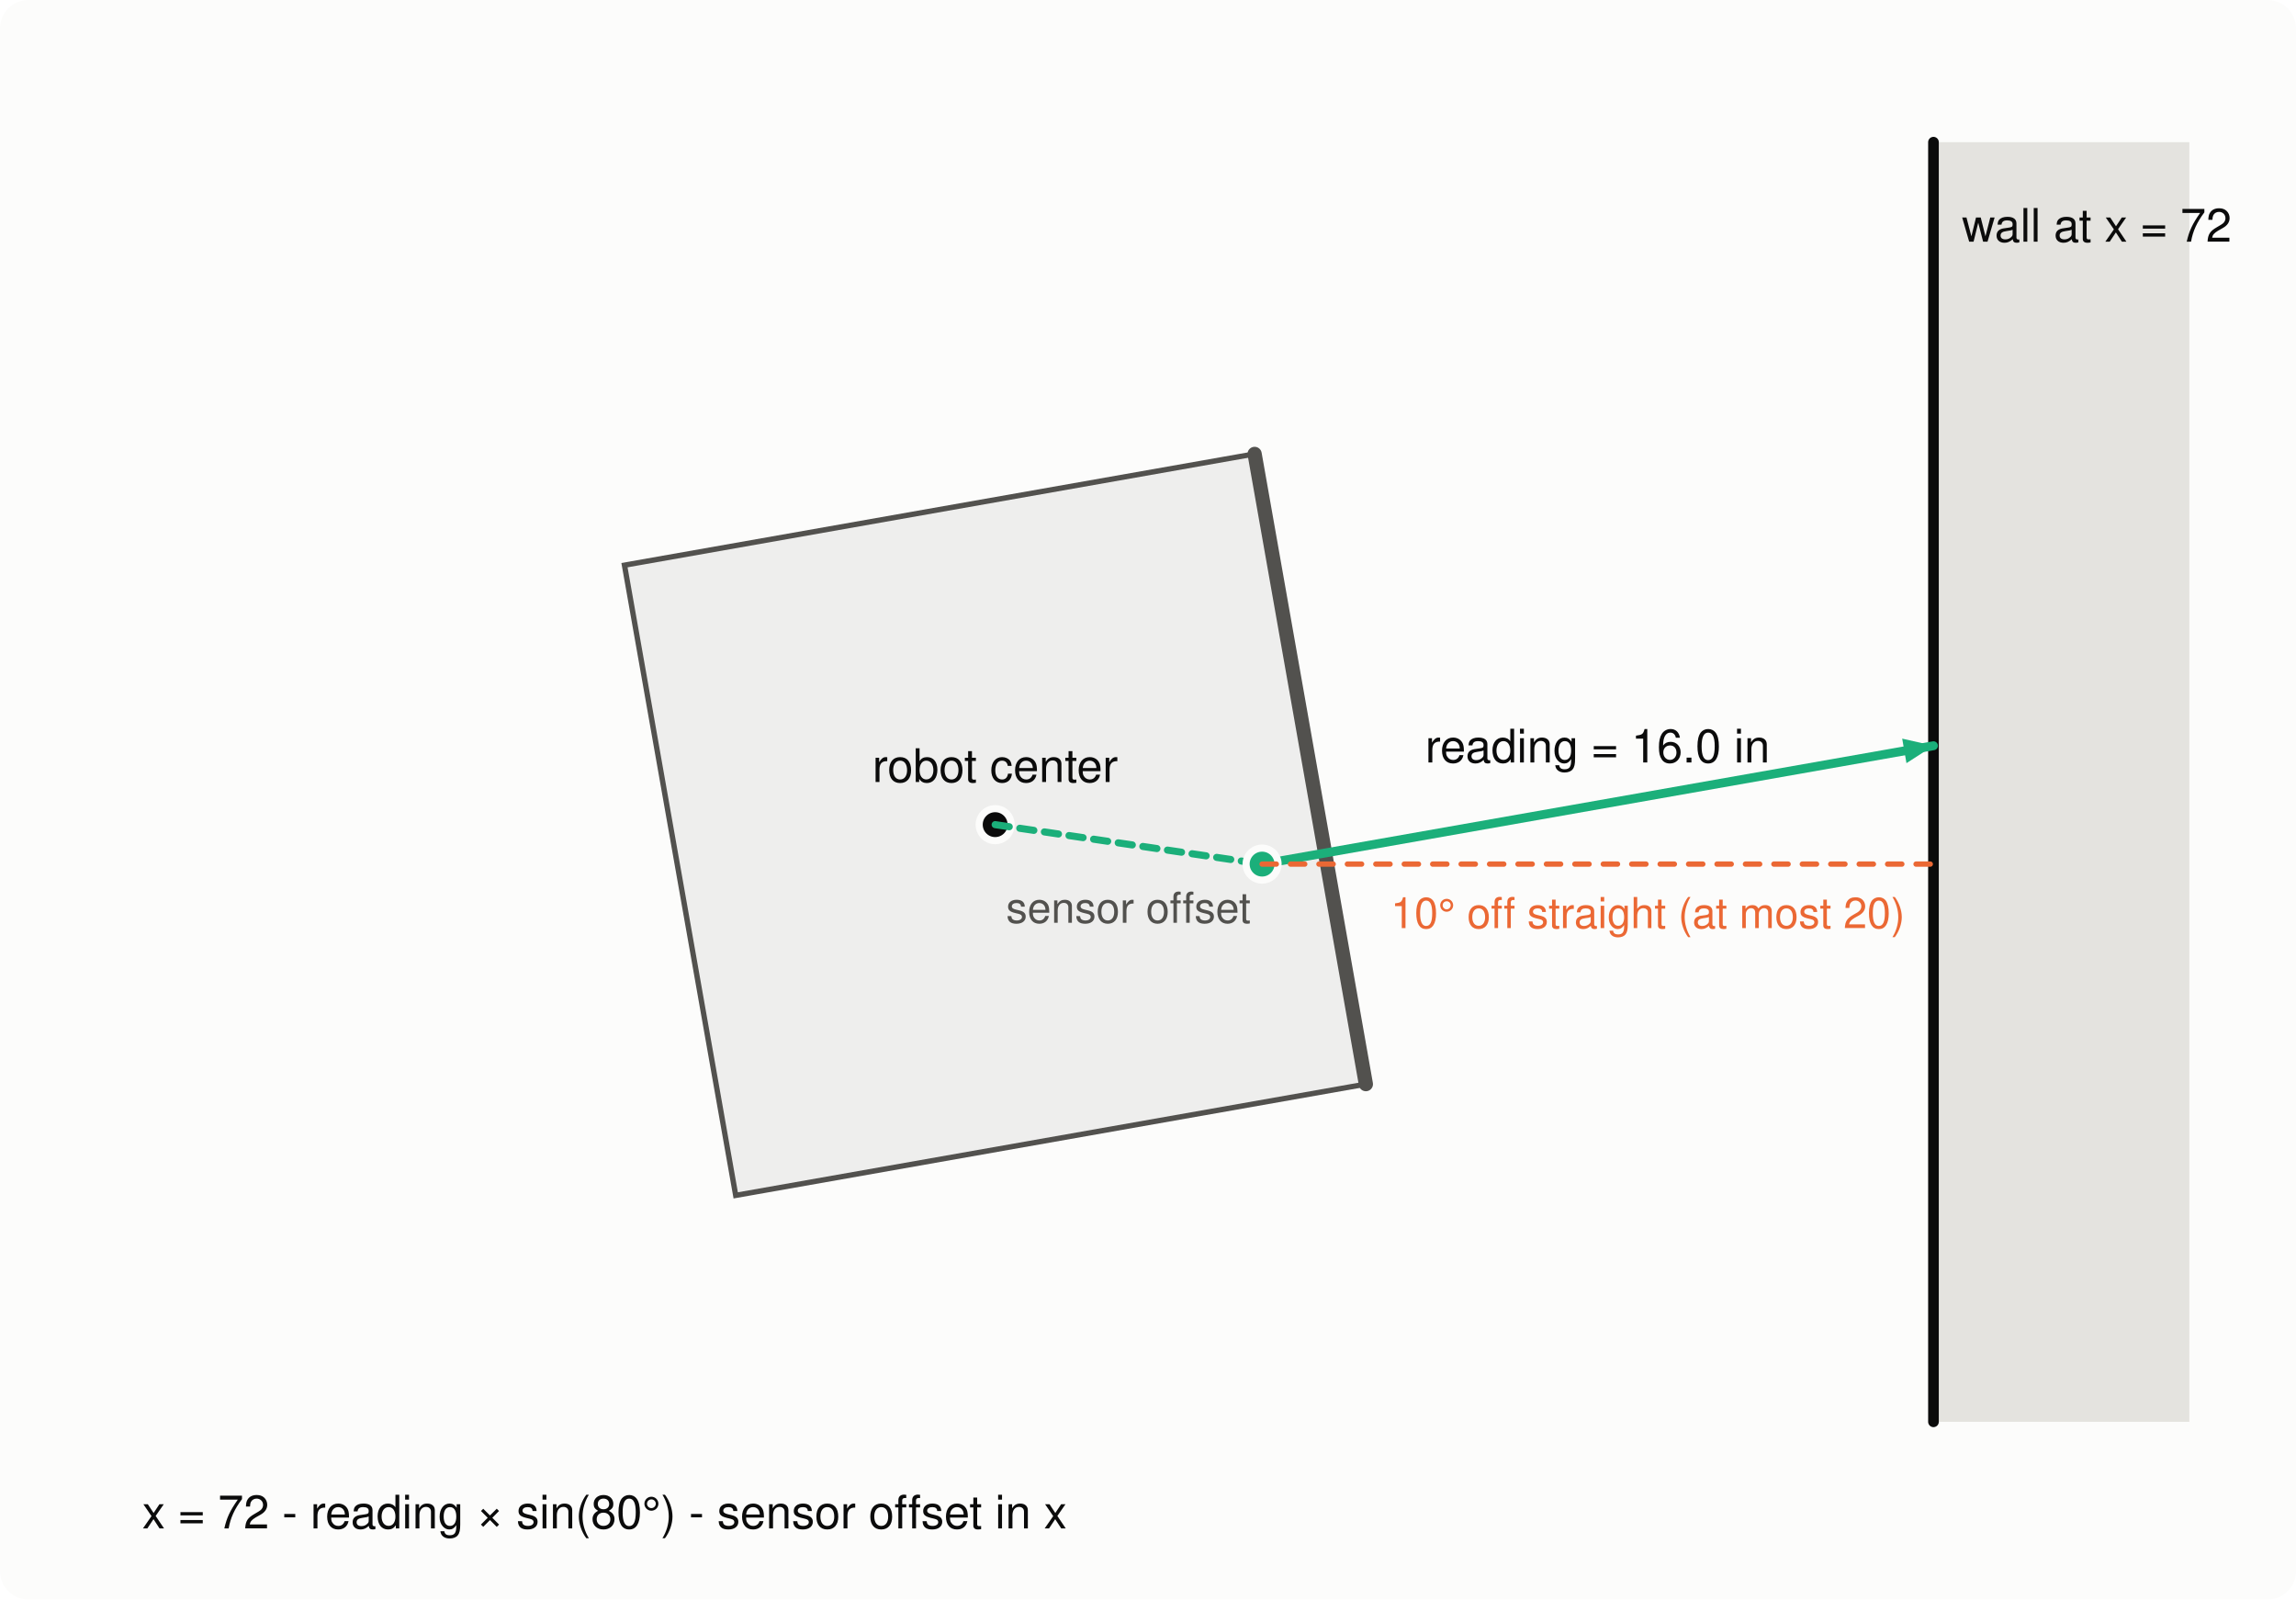
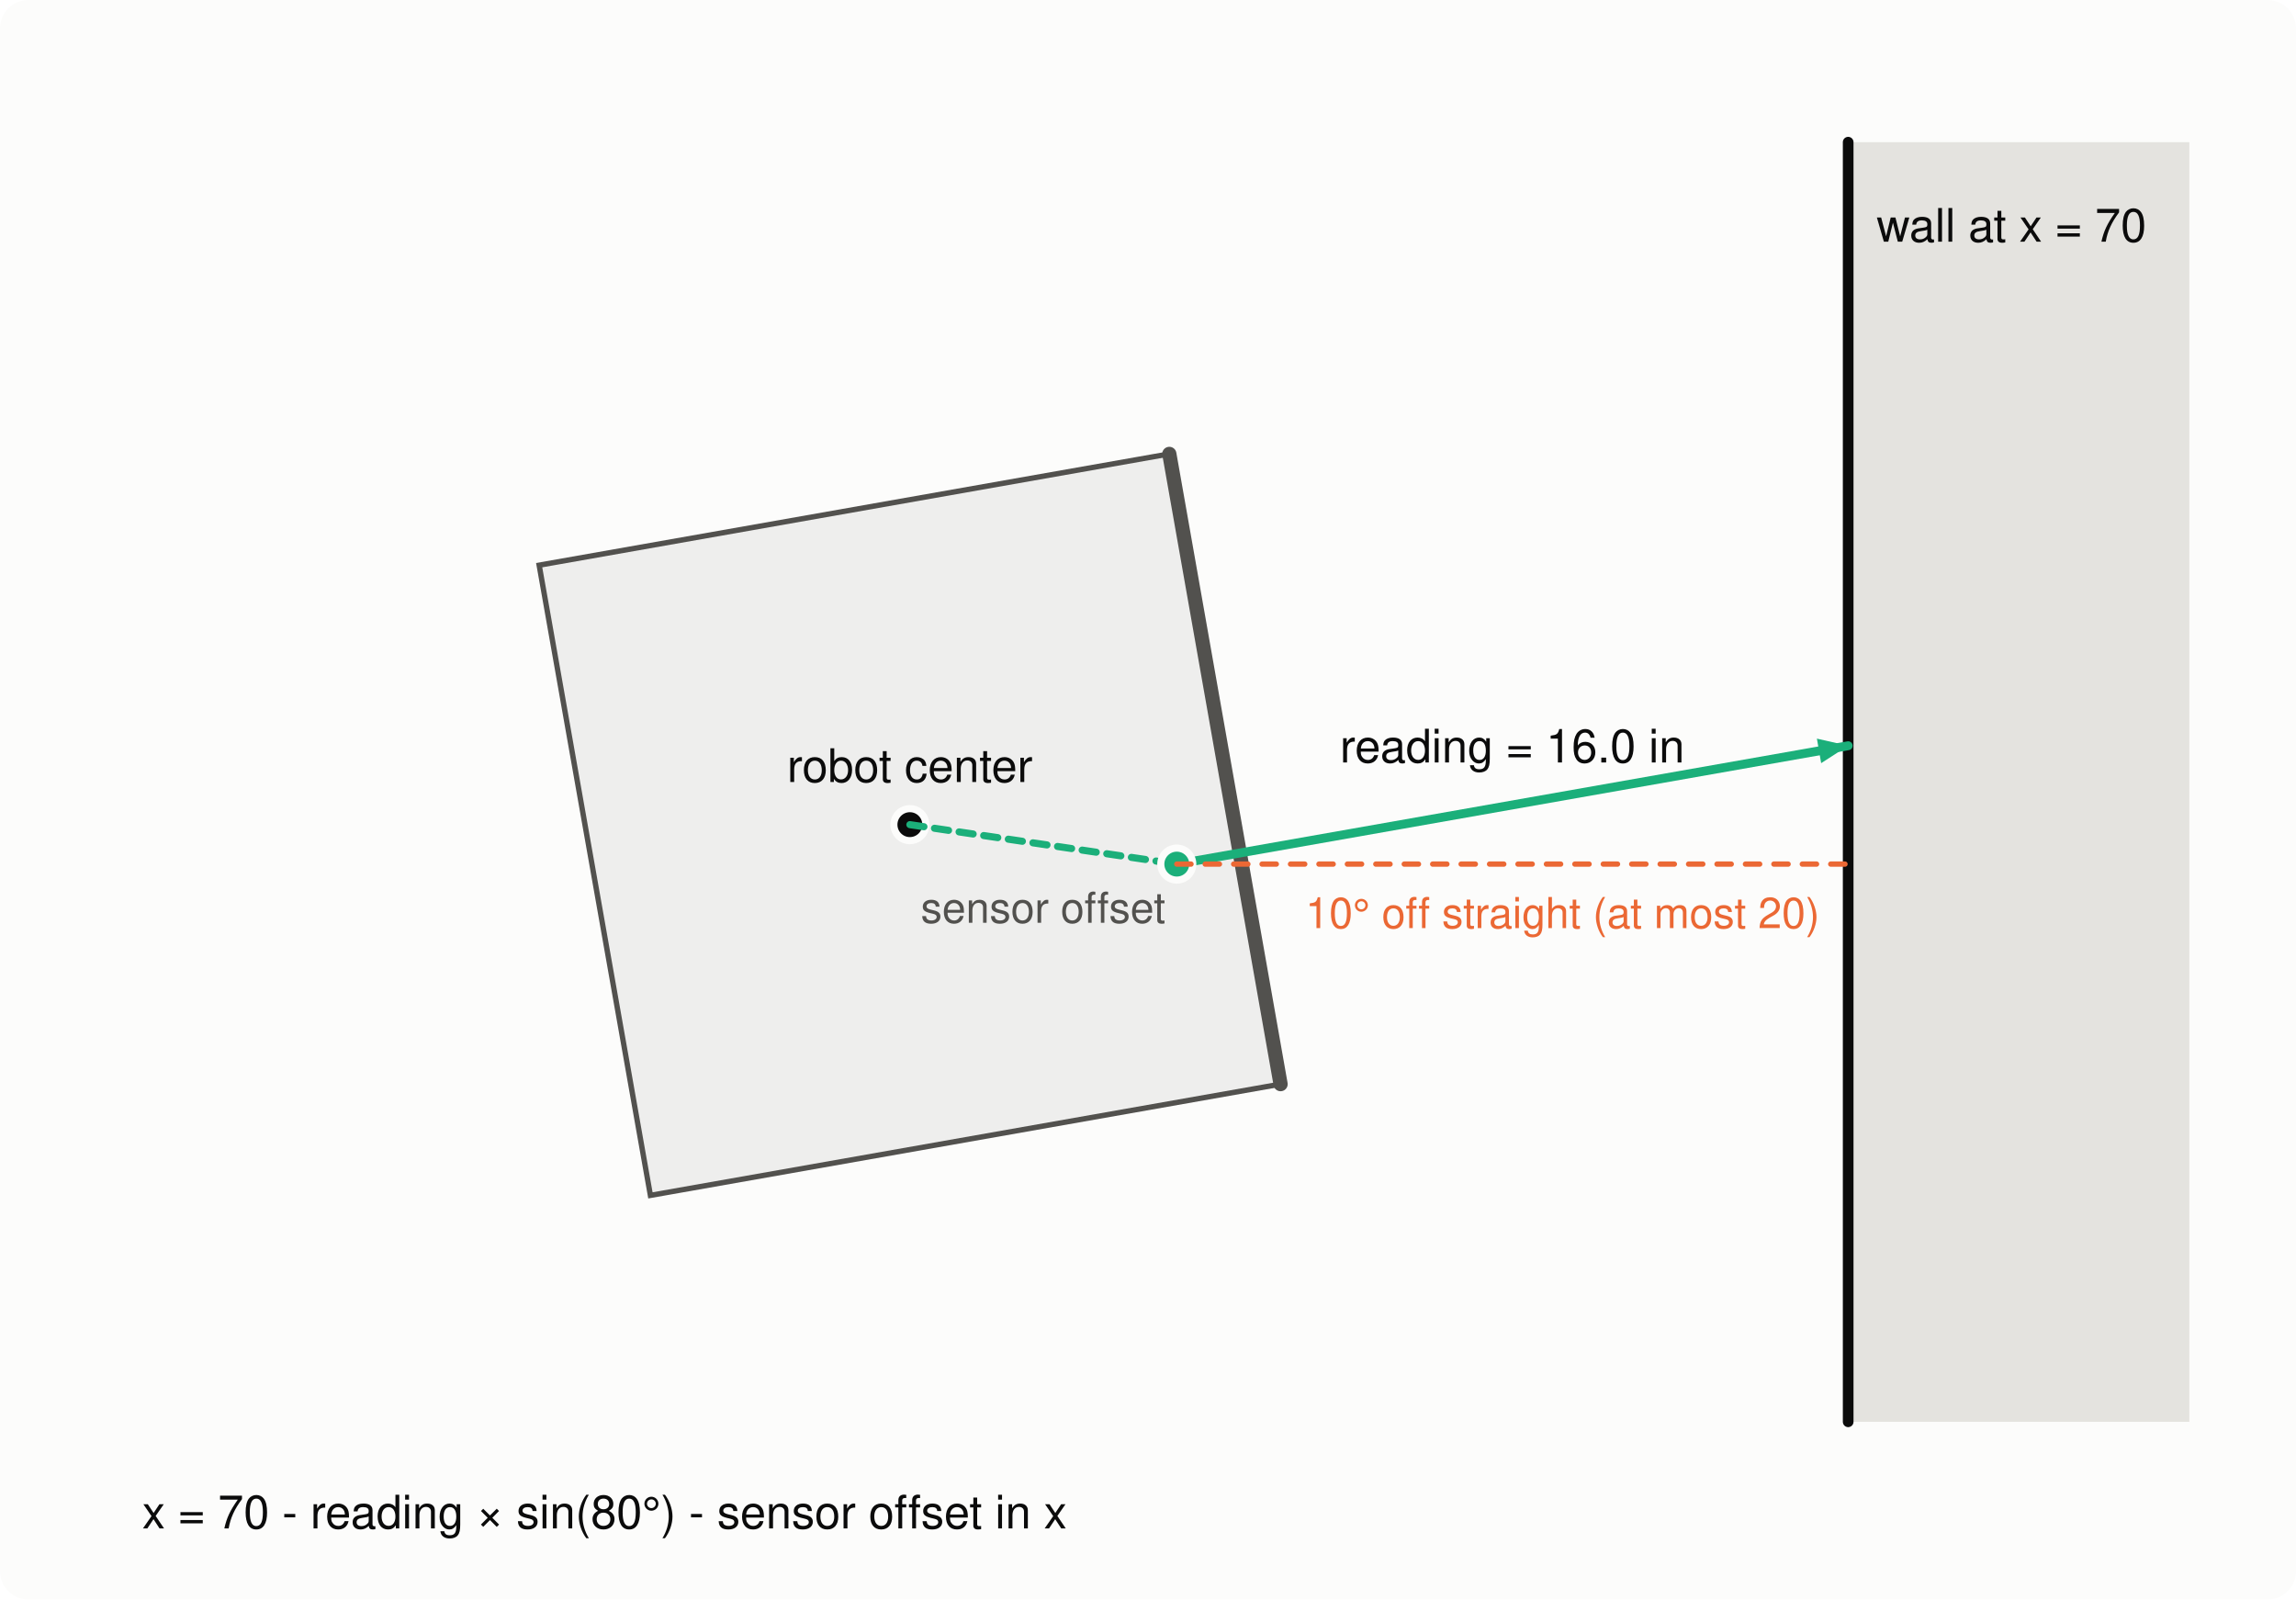
<svg xmlns="http://www.w3.org/2000/svg" width="646" height="450" viewBox="0 0 646 450" font-family="-apple-system, Segoe UI, Helvetica, Arial, sans-serif">
  <rect width="100%" height="100%" rx="8" fill="#fcfcfb" />
-   <rect x="544.0" y="40.0" width="72.0" height="360.0" fill="#e4e3df" />
-   <line x1="544.0" y1="400.0" x2="544.0" y2="40.0" stroke="#0b0b0b" stroke-width="3.0" stroke-linecap="round" />
-   <text x="552.0" y="68.0" text-anchor="start" fill="#0b0b0b" font-size="13">wall at x = 72</text>
-   <path d="M353.0 127.7 L384.3 305.0 L207.0 336.3 L175.7 159.0 Z" fill="#52514e" fill-opacity="0.08" stroke="#52514e" stroke-opacity="1.00" stroke-width="1.5" />
-   <line x1="353.0" y1="127.7" x2="384.3" y2="305.0" stroke="#52514e" stroke-opacity="1.00" stroke-width="4" stroke-linecap="round" />
-   <circle cx="280.0" cy="232.0" r="4.5" fill="#0b0b0b" stroke="#fcfcfb" stroke-width="2" />
-   <text x="280.0" y="220.0" text-anchor="middle" fill="#0b0b0b" font-size="13">robot center</text>
-   <line x1="280.0" y1="232.0" x2="355.1" y2="243.1" stroke="#1baf7a" stroke-width="2.0" stroke-linecap="round" stroke-dasharray="4 3" />
-   <text x="317.5" y="259.6" text-anchor="middle" fill="#52514e" font-size="12">sensor offset</text>
-   <line x1="355.1" y1="243.1" x2="544.0" y2="209.8" stroke="#1baf7a" stroke-width="2.5" stroke-linecap="round" />
-   <path d="M544.0 209.8 L536.4 214.7 L535.2 207.8 Z" fill="#1baf7a" />
-   <circle cx="355.1" cy="243.1" r="4.5" fill="#1baf7a" stroke="#fcfcfb" stroke-width="2" />
-   <text x="449.5" y="214.5" text-anchor="middle" fill="#0b0b0b" font-size="13">reading = 16.0 in</text>
-   <line x1="355.1" y1="243.1" x2="544.0" y2="243.1" stroke="#eb6834" stroke-width="1.5" stroke-linecap="round" stroke-dasharray="4 4" />
-   <text x="536.0" y="261.1" text-anchor="end" fill="#eb6834" font-size="12">10° off straight (at most 20)</text>
-   <text x="40.0" y="430.0" text-anchor="start" fill="#0b0b0b" font-size="13">x = 72 - reading × sin(80°) - sensor offset in x</text>
+   <rect x="520.0" y="40.0" width="96.0" height="360.0" fill="#e4e3df" />
+   <line x1="520.0" y1="400.0" x2="520.0" y2="40.0" stroke="#0b0b0b" stroke-width="3.0" stroke-linecap="round" />
+   <text x="528.0" y="68.0" text-anchor="start" fill="#0b0b0b" font-size="13">wall at x = 70</text>
+   <path d="M329.0 127.7 L360.3 305.0 L183.0 336.3 L151.7 159.0 Z" fill="#52514e" fill-opacity="0.08" stroke="#52514e" stroke-opacity="1.00" stroke-width="1.5" />
+   <line x1="329.0" y1="127.7" x2="360.3" y2="305.0" stroke="#52514e" stroke-opacity="1.00" stroke-width="4" stroke-linecap="round" />
+   <circle cx="256.0" cy="232.0" r="4.5" fill="#0b0b0b" stroke="#fcfcfb" stroke-width="2" />
+   <text x="256.0" y="220.0" text-anchor="middle" fill="#0b0b0b" font-size="13">robot center</text>
+   <line x1="256.0" y1="232.0" x2="331.1" y2="243.1" stroke="#1baf7a" stroke-width="2.0" stroke-linecap="round" stroke-dasharray="4 3" />
+   <text x="293.5" y="259.6" text-anchor="middle" fill="#52514e" font-size="12">sensor offset</text>
+   <line x1="331.1" y1="243.1" x2="520.0" y2="209.8" stroke="#1baf7a" stroke-width="2.5" stroke-linecap="round" />
+   <path d="M520.0 209.8 L512.4 214.7 L511.2 207.8 Z" fill="#1baf7a" />
+   <circle cx="331.1" cy="243.1" r="4.5" fill="#1baf7a" stroke="#fcfcfb" stroke-width="2" />
+   <text x="425.5" y="214.5" text-anchor="middle" fill="#0b0b0b" font-size="13">reading = 16.0 in</text>
+   <line x1="331.1" y1="243.1" x2="520.0" y2="243.1" stroke="#eb6834" stroke-width="1.5" stroke-linecap="round" stroke-dasharray="4 4" />
+   <text x="512.0" y="261.1" text-anchor="end" fill="#eb6834" font-size="12">10° off straight (at most 20)</text>
+   <text x="40.0" y="430.0" text-anchor="start" fill="#0b0b0b" font-size="13">x = 70 - reading × sin(80°) - sensor offset in x</text>
</svg>
